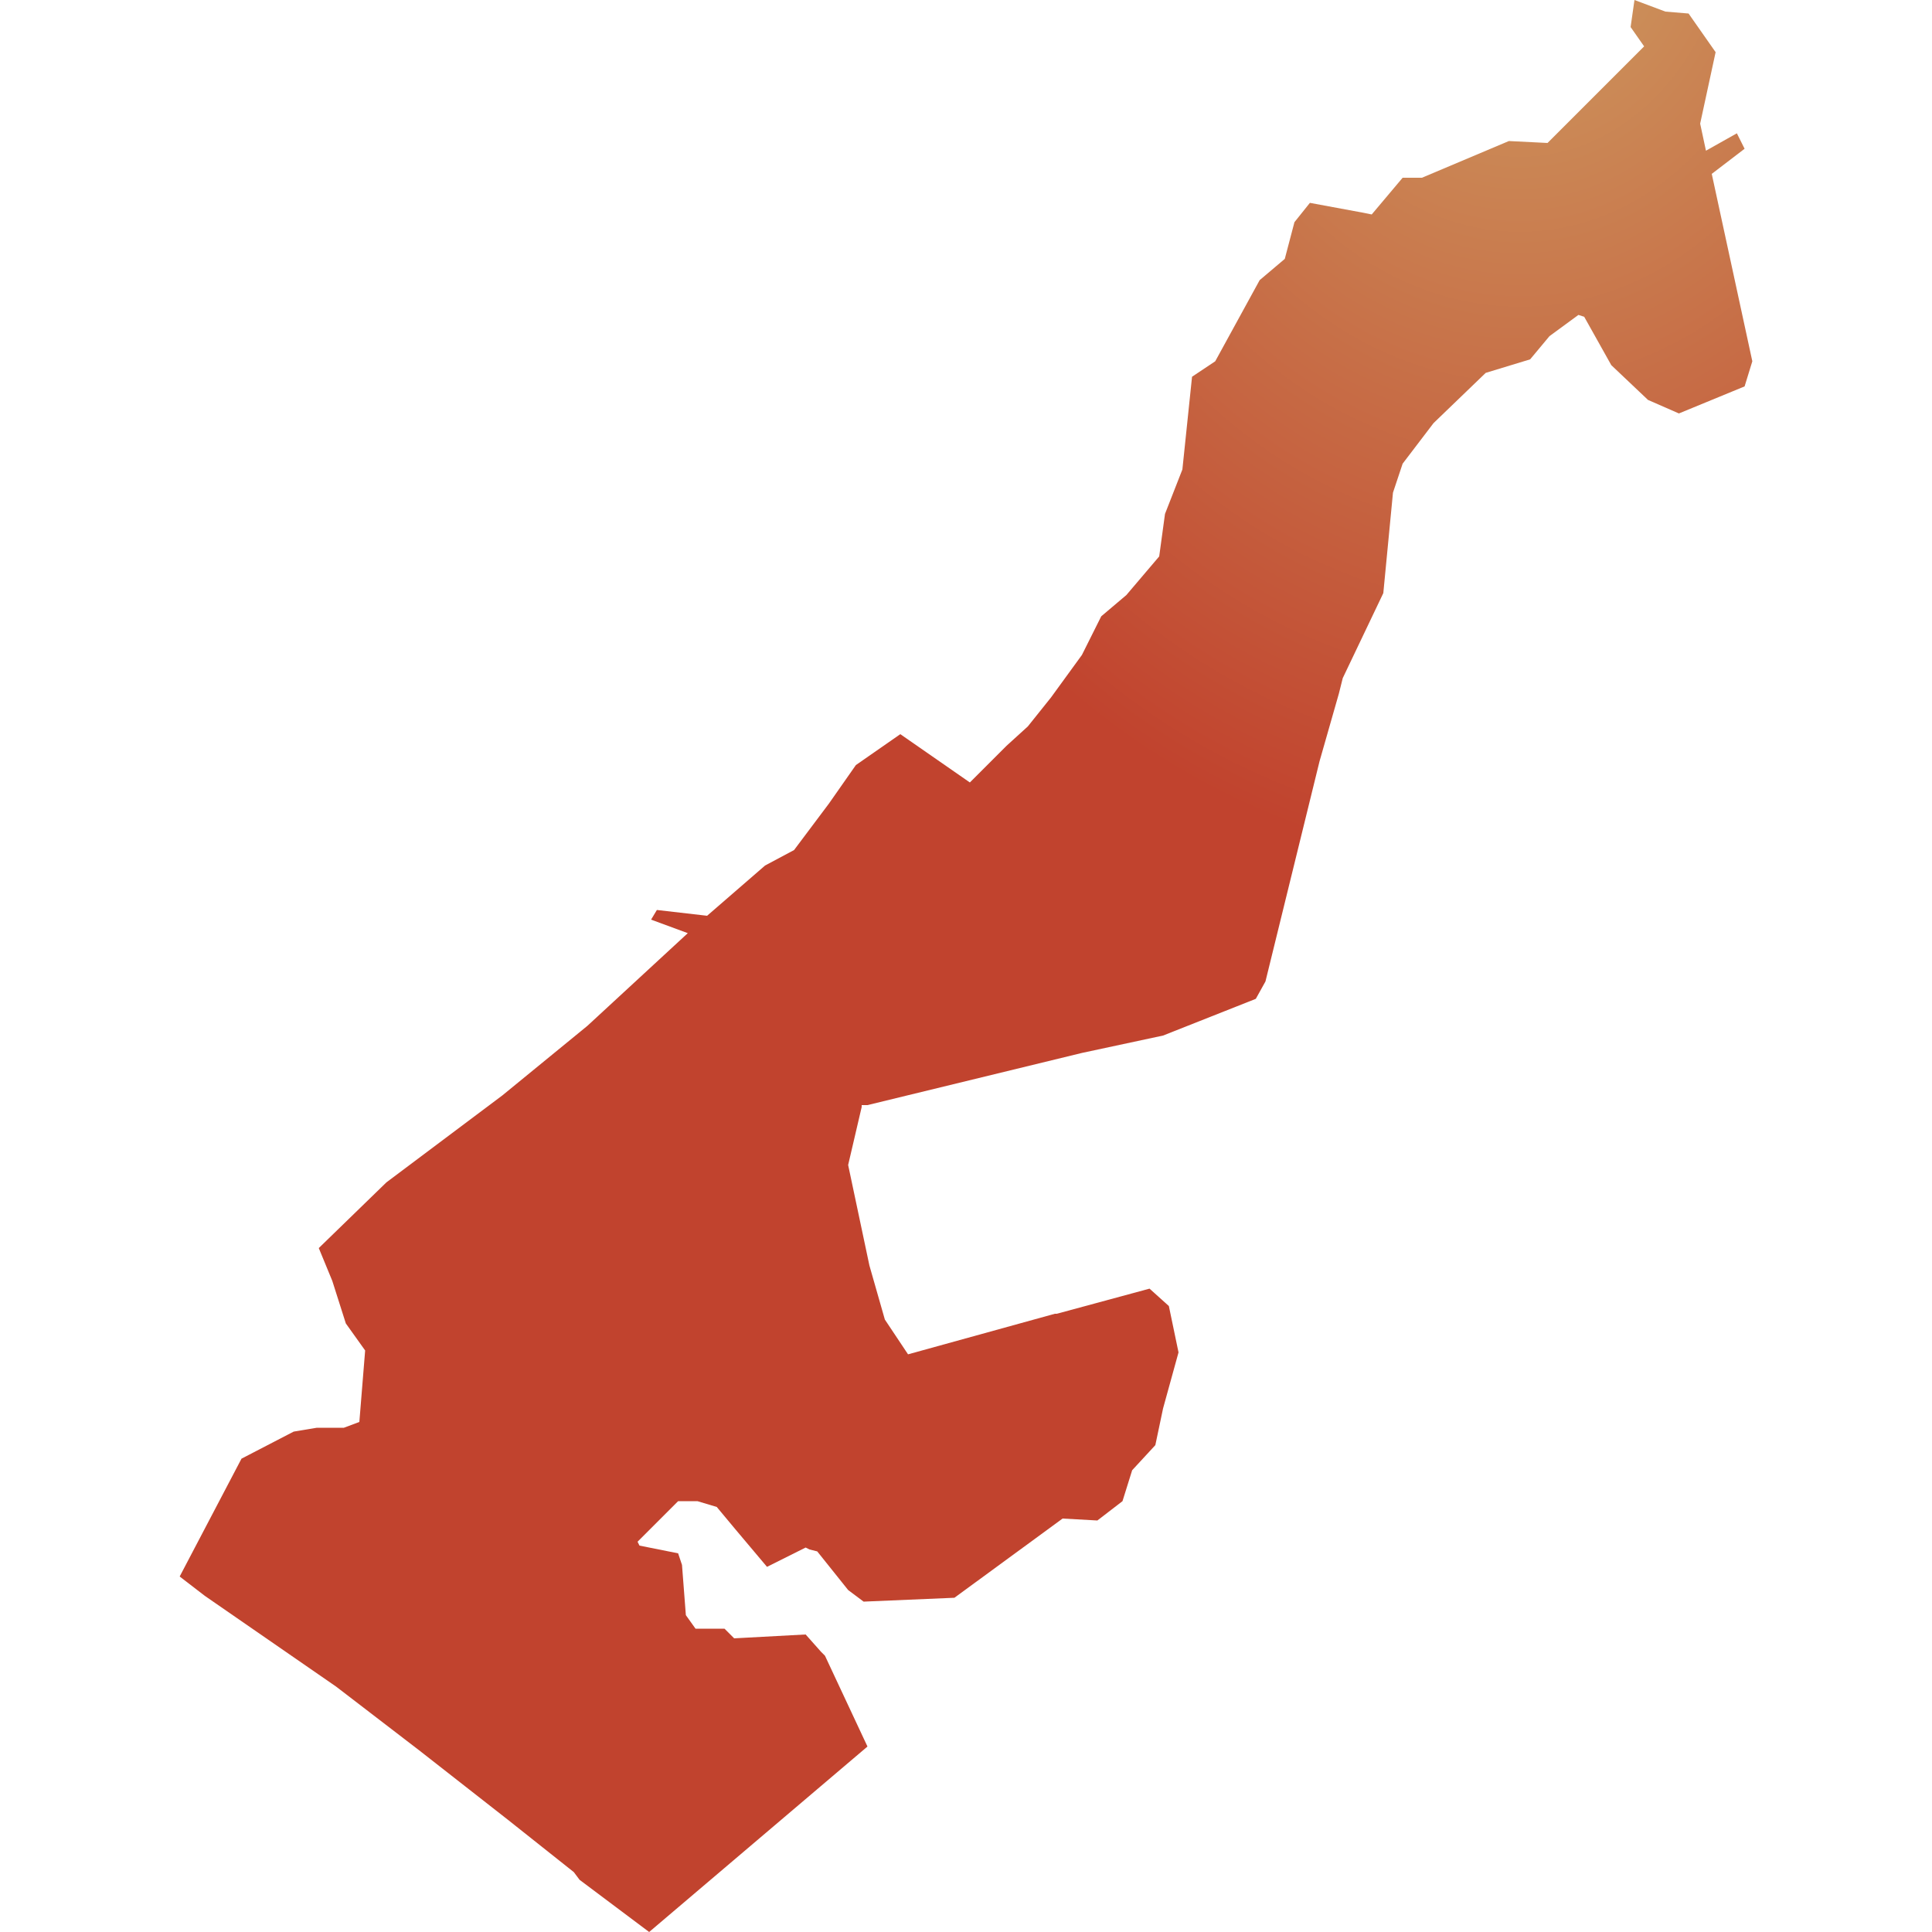
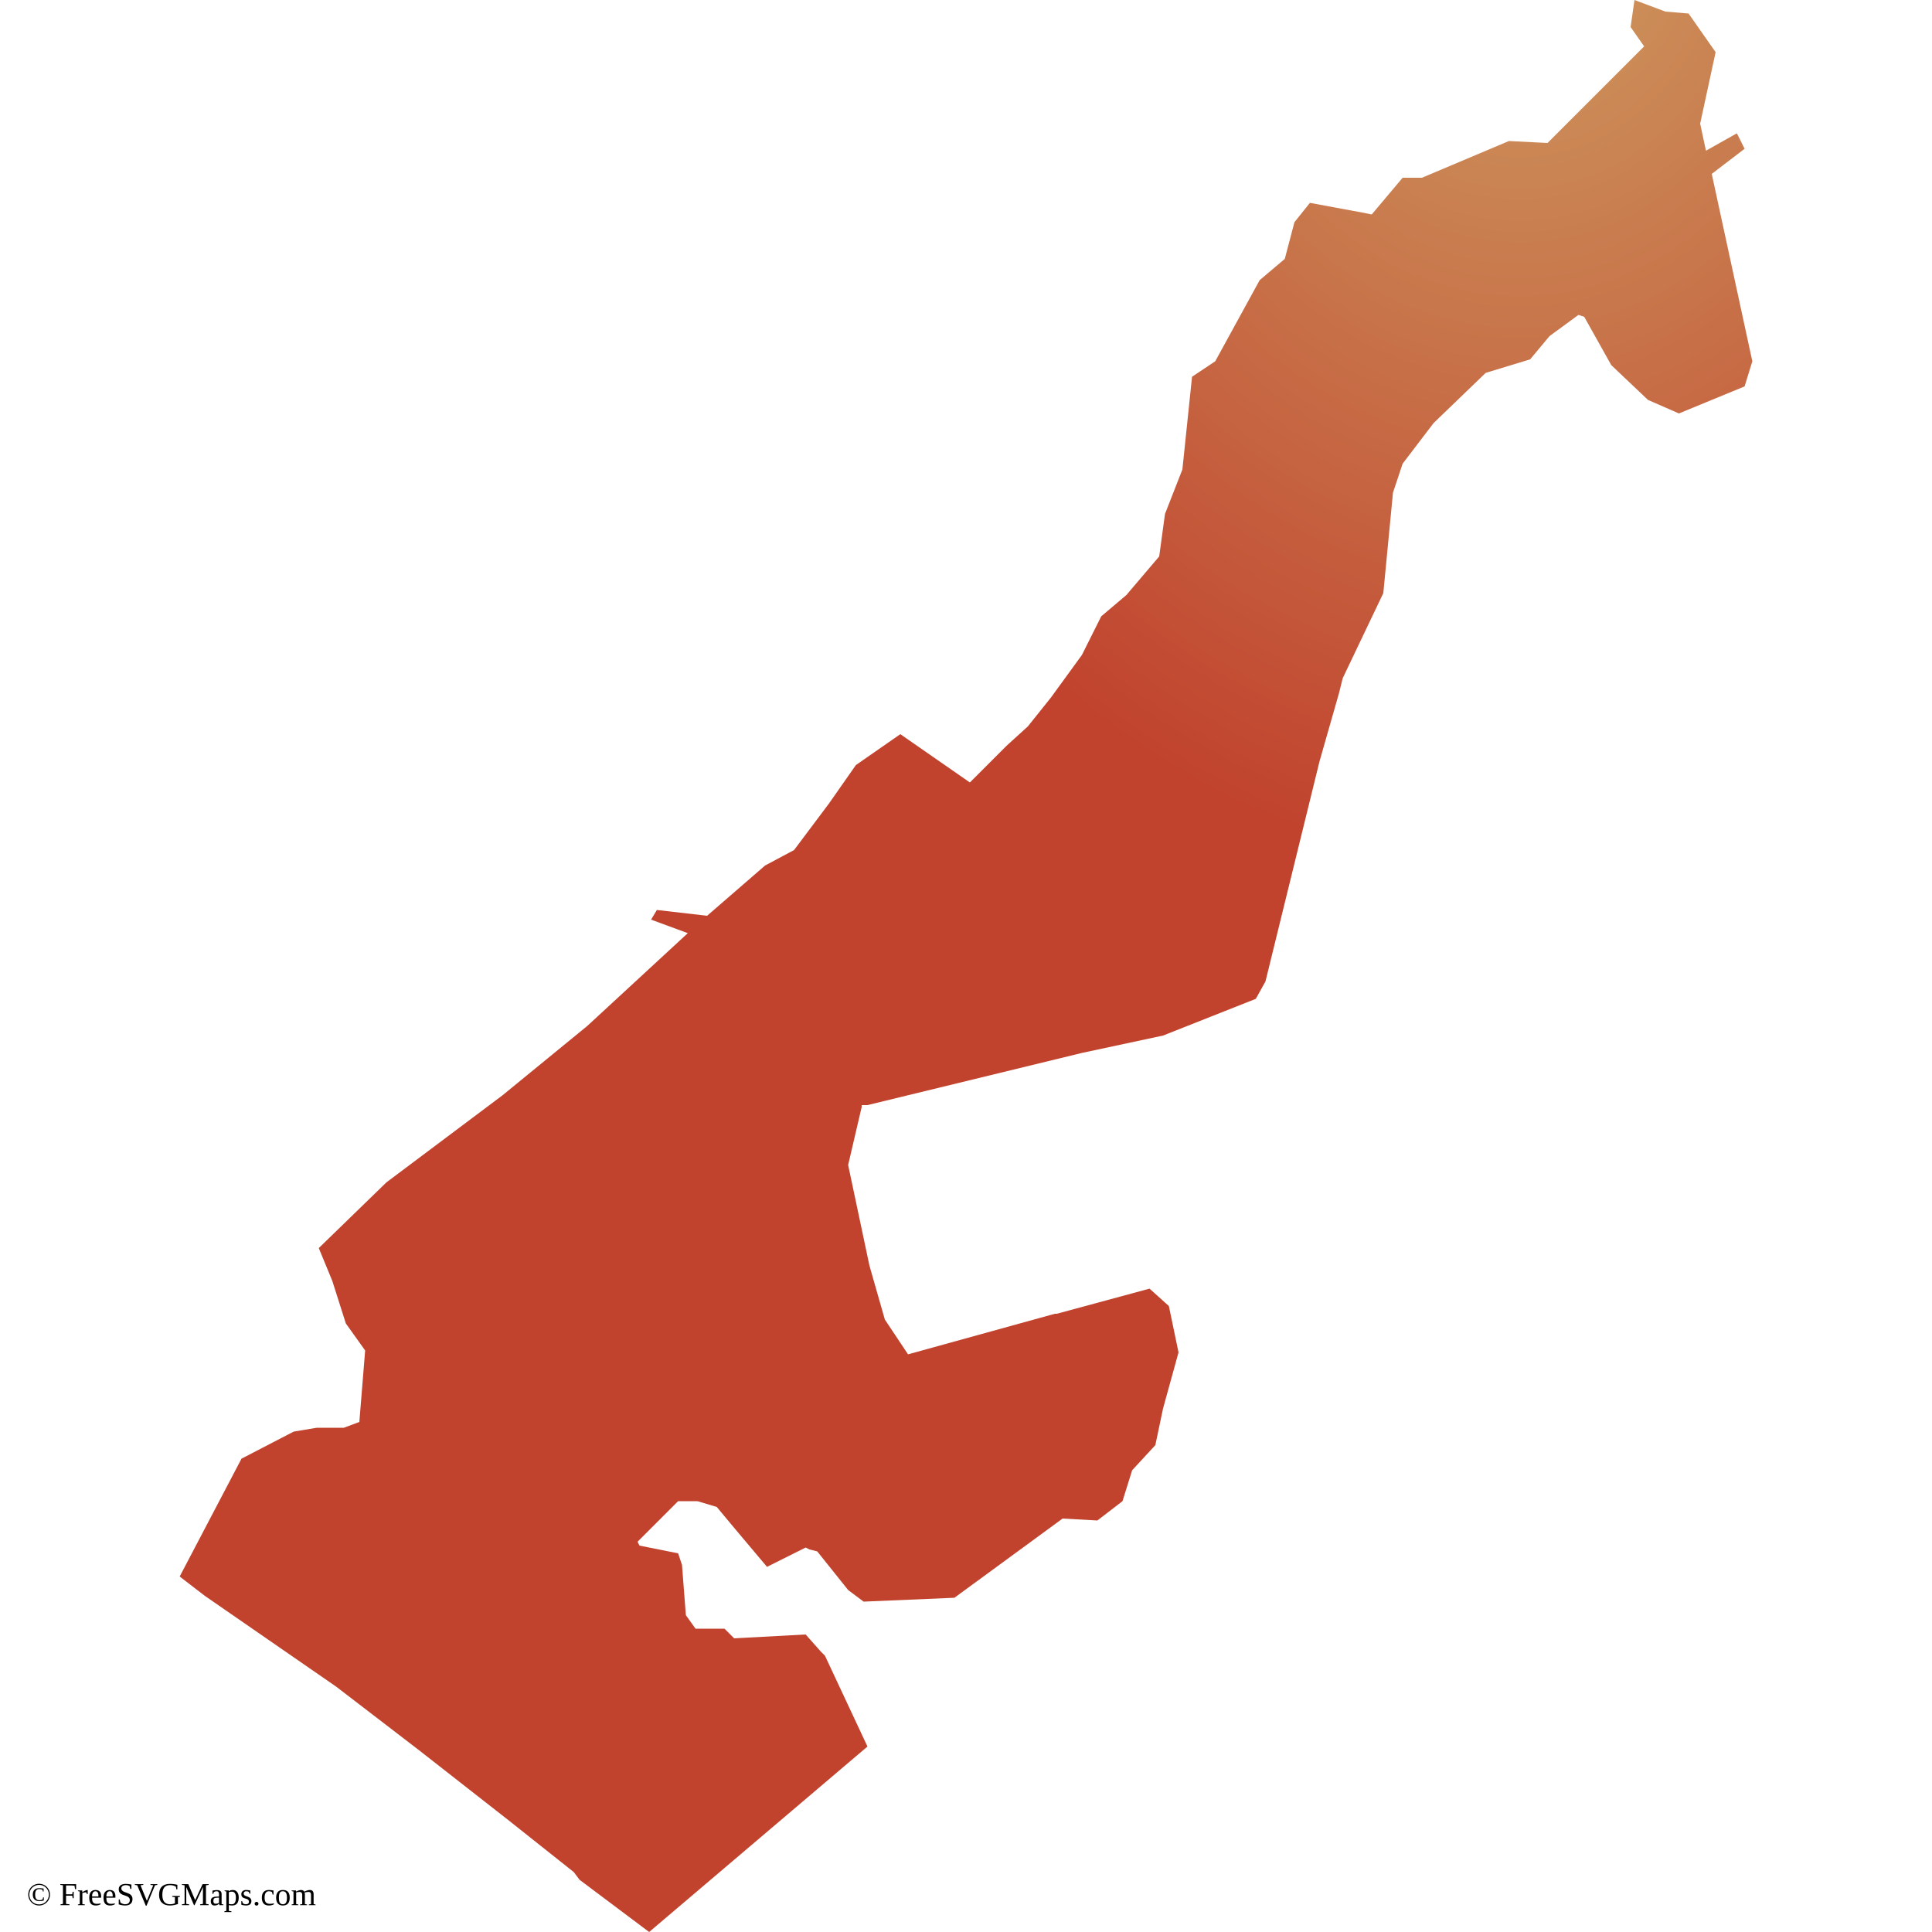
<svg xmlns="http://www.w3.org/2000/svg" id="mapSVG" version="1.1" x="0px" y="0px" style="overflow: hidden; enable-background:new -461 335 100 100;" xml:space="preserve" width="360" height="360" viewBox="0 0 360 360">
-   <defs id="defs1">
-     <radialGradient id="grad1" cx="85%" cy="-5%">
-       <stop offset="0%" style="stop-color:#ce9e62;stop-opacity:1" />
-       <stop offset="100%" style="stop-color:#c1432e;stop-opacity:1" />
-     </radialGradient>
-   </defs>
  <g id="viewport-20260923161100754" class="svg-pan-zoom_viewport" transform="matrix(3.6,0,0,3.6,1659.6,-1206)" style="transform: matrix(3.6, 0, 0, 3.6, 1659.6, -1206);">
-     <style type="text/css" id="style1">
+     <style type="text/css">
	.st0{fill-rule:evenodd;clip-rule:evenodd;}
</style>
    <g id="mapGroup">
      <path id="mapPath" d="M-372.4,344 L-370.7,342.7 L-371.1,341.9 L-372.7,342.8 L-373,341.4 L-372.2,337.7 L-373.6,335.7 L-374.8,335.6 L-376.4,335 L-376.6,336.4 L-375.9,337.4 L-380.9,342.4 L-382.9,342.3 L-387.4,344.2 L-388.4,344.2 L-390,346.1 L-390.5,346 L-393.2,345.5 L-394,346.5 L-394.5,348.4 L-395.8,349.5 L-398.1,353.7 L-399.3,354.5 L-399.8,359.3 L-400.7,361.6 L-401,363.8 L-402.7,365.8 L-404,366.9 L-405,368.9 L-406.6,371.1 L-407.8,372.6 L-408.9,373.6 L-410.8,375.5 L-414.4,373 L-416.7,374.6 L-418.1,376.6 L-419.9,379 L-421.4,379.8 L-424.4,382.4 L-427,382.1 L-427.3,382.6 L-425.4,383.3 L-430.6,388.1 L-435,391.7 L-441,396.2 L-444.5,399.6 L-443.8,401.3 L-443.1,403.5 L-442.1,404.9 L-442.4,408.6 L-443.2,408.9 L-444.6,408.9 L-445.8,409.1 L-448.5,410.5 L-451.7,416.6 L-450.4,417.6 L-443.6,422.3 L-439.3,425.6 L-434.7,429.2 L-431.3,431.9 L-431,432.3 L-427.4,435 L-416.1,425.4 L-418.3,420.7 L-418.5,420.5 L-419.3,419.6 L-423,419.8 L-423.5,419.3 L-425,419.3 L-425.5,418.6 L-425.7,416 L-425.9,415.4 L-427.9,415 L-428,414.8 L-426,412.8 L-425.9,412.7 L-424.9,412.7 L-423.9,413 L-422.9,414.2 L-421.3,416.1 L-419.3,415.1 L-419.1,415.2 L-418.7,415.3 L-417.1,417.3 L-416.3,417.9 L-411.6,417.7 L-406,413.6 L-404.2,413.7 L-402.9,412.7 L-402.4,411.1 L-401.2,409.8 L-400.8,407.9 L-400,405 L-400.5,402.6 L-401.5,401.7 L-406.3,403 L-406.4,403 L-414,405.1 L-415.2,403.3 L-416,400.5 L-417.1,395.3 L-416.4,392.3 L-416.4,392.2 L-416.1,392.2 L-405,389.5 L-400.8,388.6 L-396,386.7 L-395.5,385.8 L-392.7,374.4 L-391.7,370.9 L-391.5,370.1 L-389.4,365.7 L-388.9,360.5 L-388.4,359 L-386.8,356.9 L-384.1,354.3 L-381.8,353.6 L-380.8,352.4 L-379.3,351.3 L-379,351.4 L-377.6,353.9 L-375.7,355.7 L-374.1,356.4 L-370.7,355 L-370.3,353.7 Z" class="st0" fill="url(#grad1)" />
    </g>
  </g>
+   <text id="svgAttribution" x="5" y="355" font-size="6px" fill="#000000" text-anchor="start" dominant-baseline="baseline">© FreeSVGMaps.com</text>
+   <defs>
+     <radialGradient id="grad1" cx="85%" cy="-5%">
+       <stop offset="0%" style="stop-color:#ce9e62;stop-opacity:1" />
+       <stop offset="100%" style="stop-color:#c1432e;stop-opacity:1" />
+     </radialGradient>
+   </defs>
</svg>
